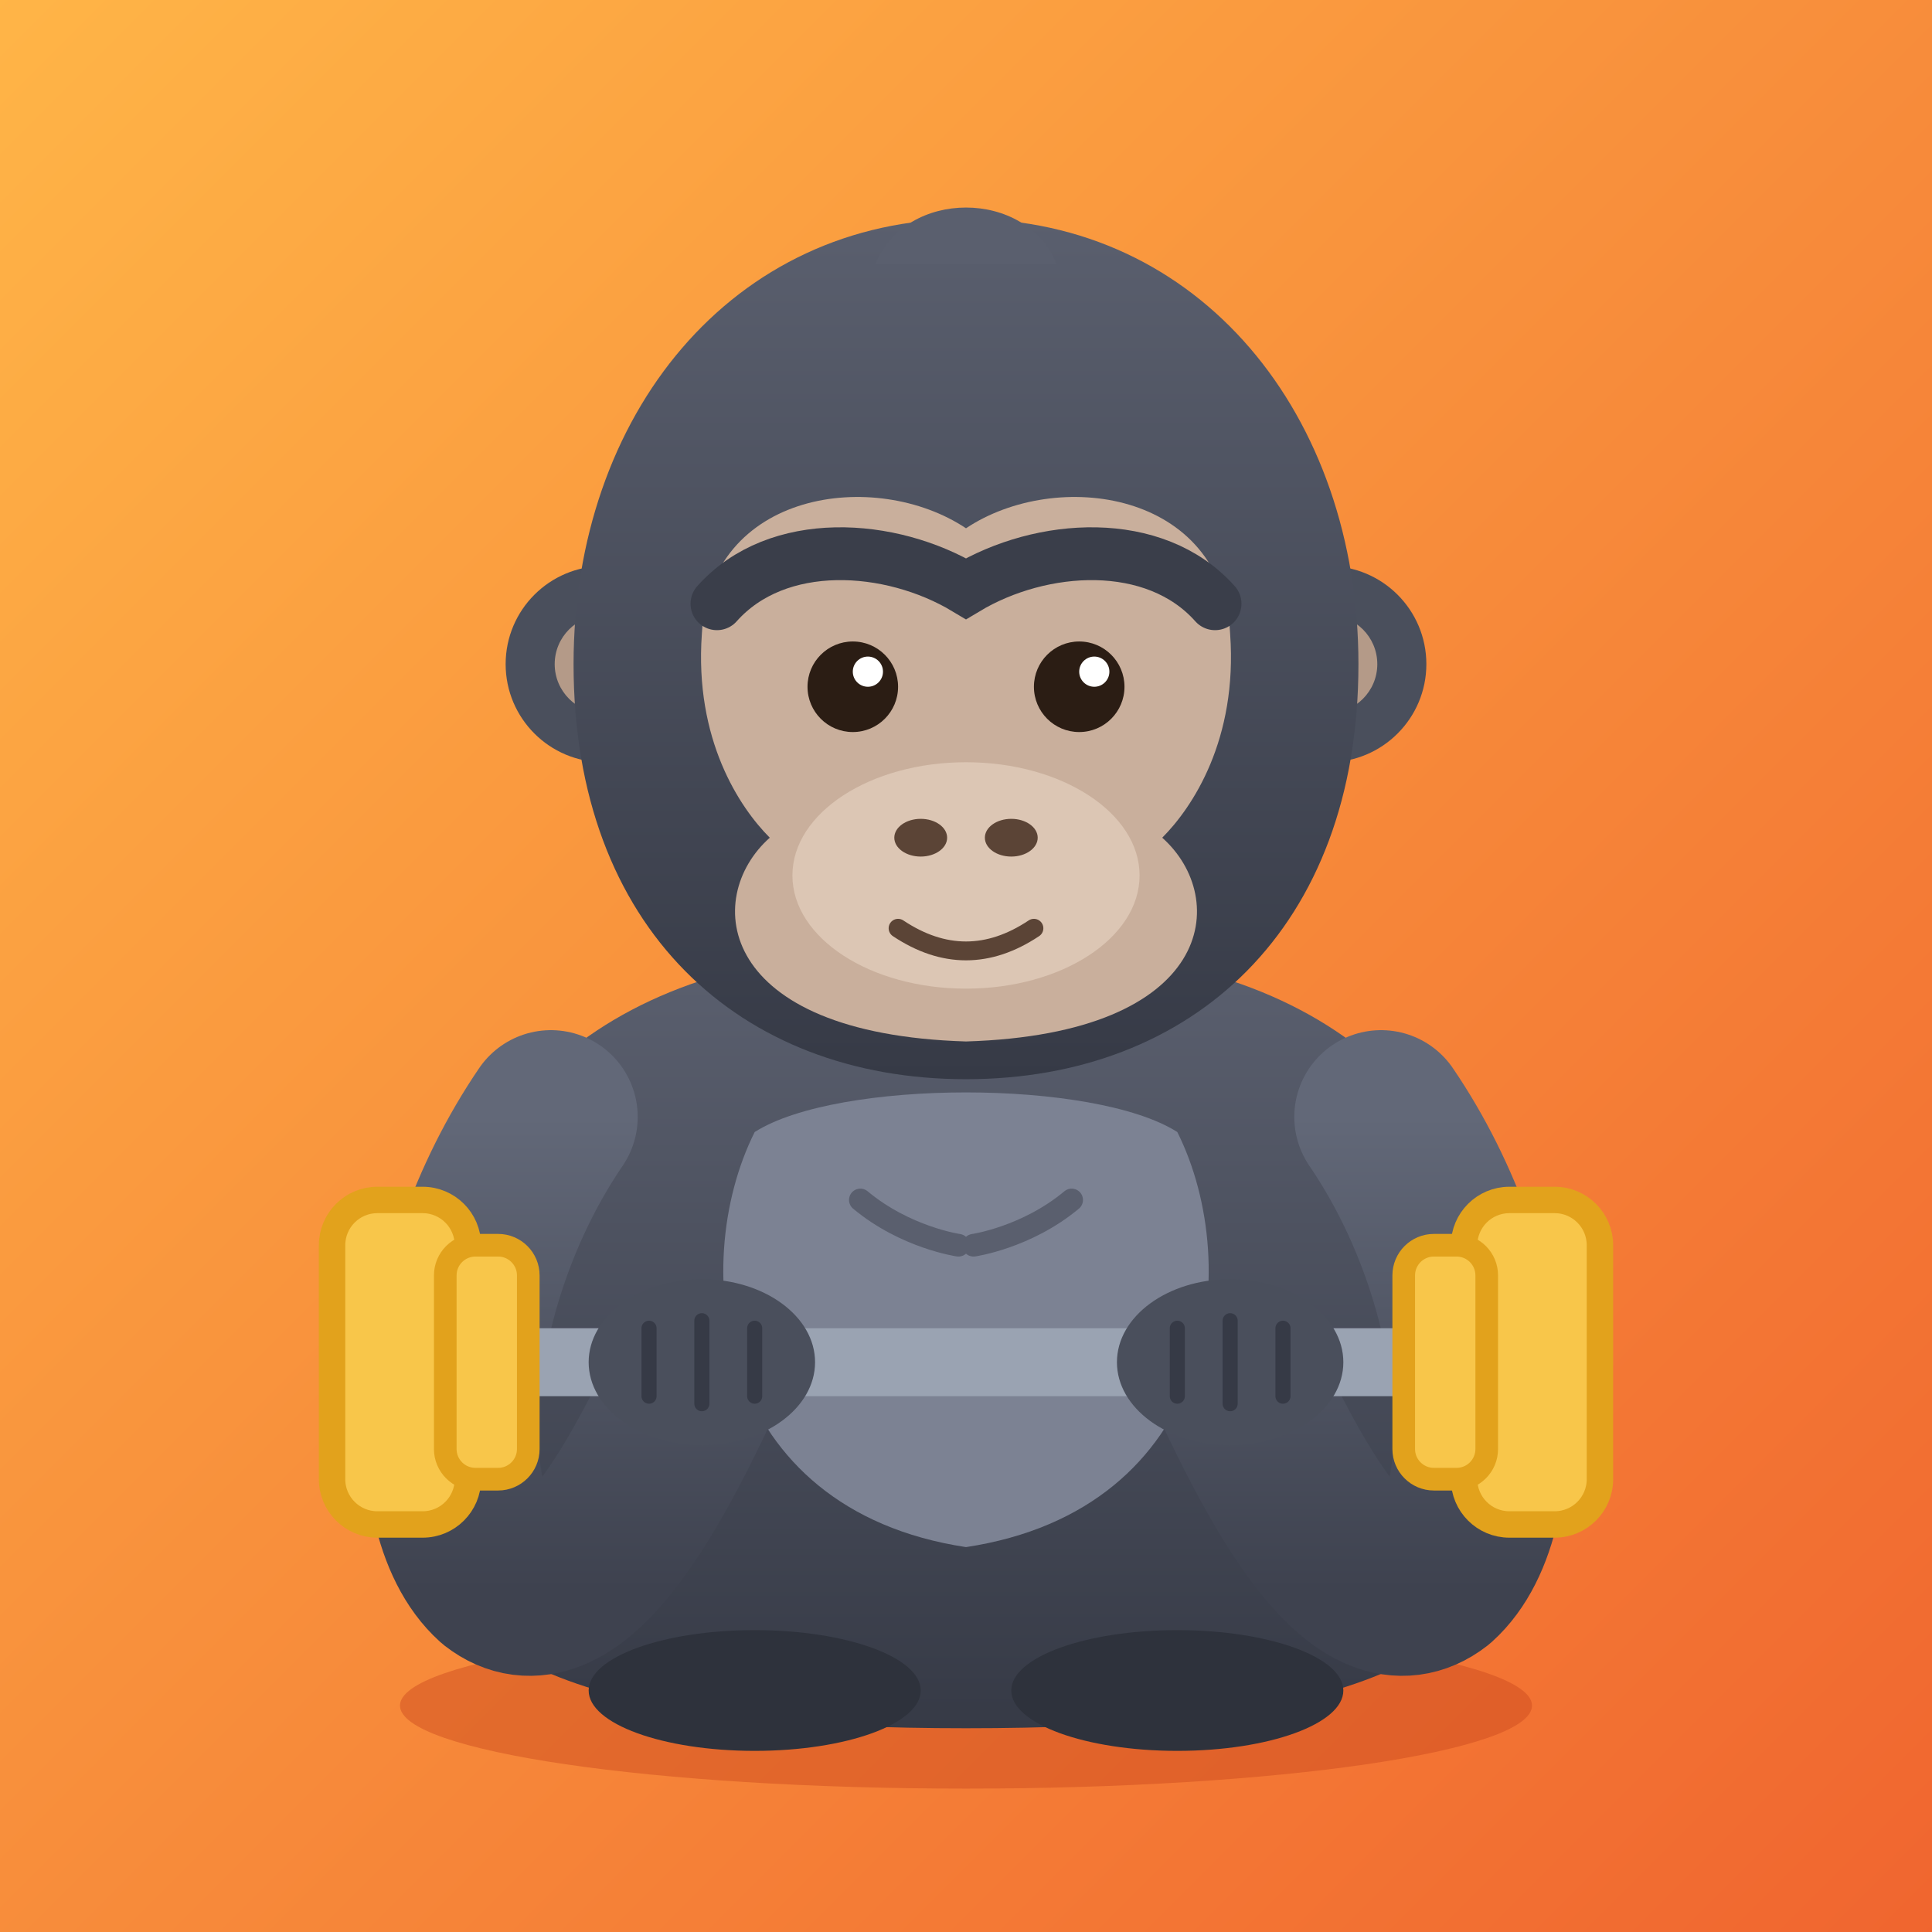
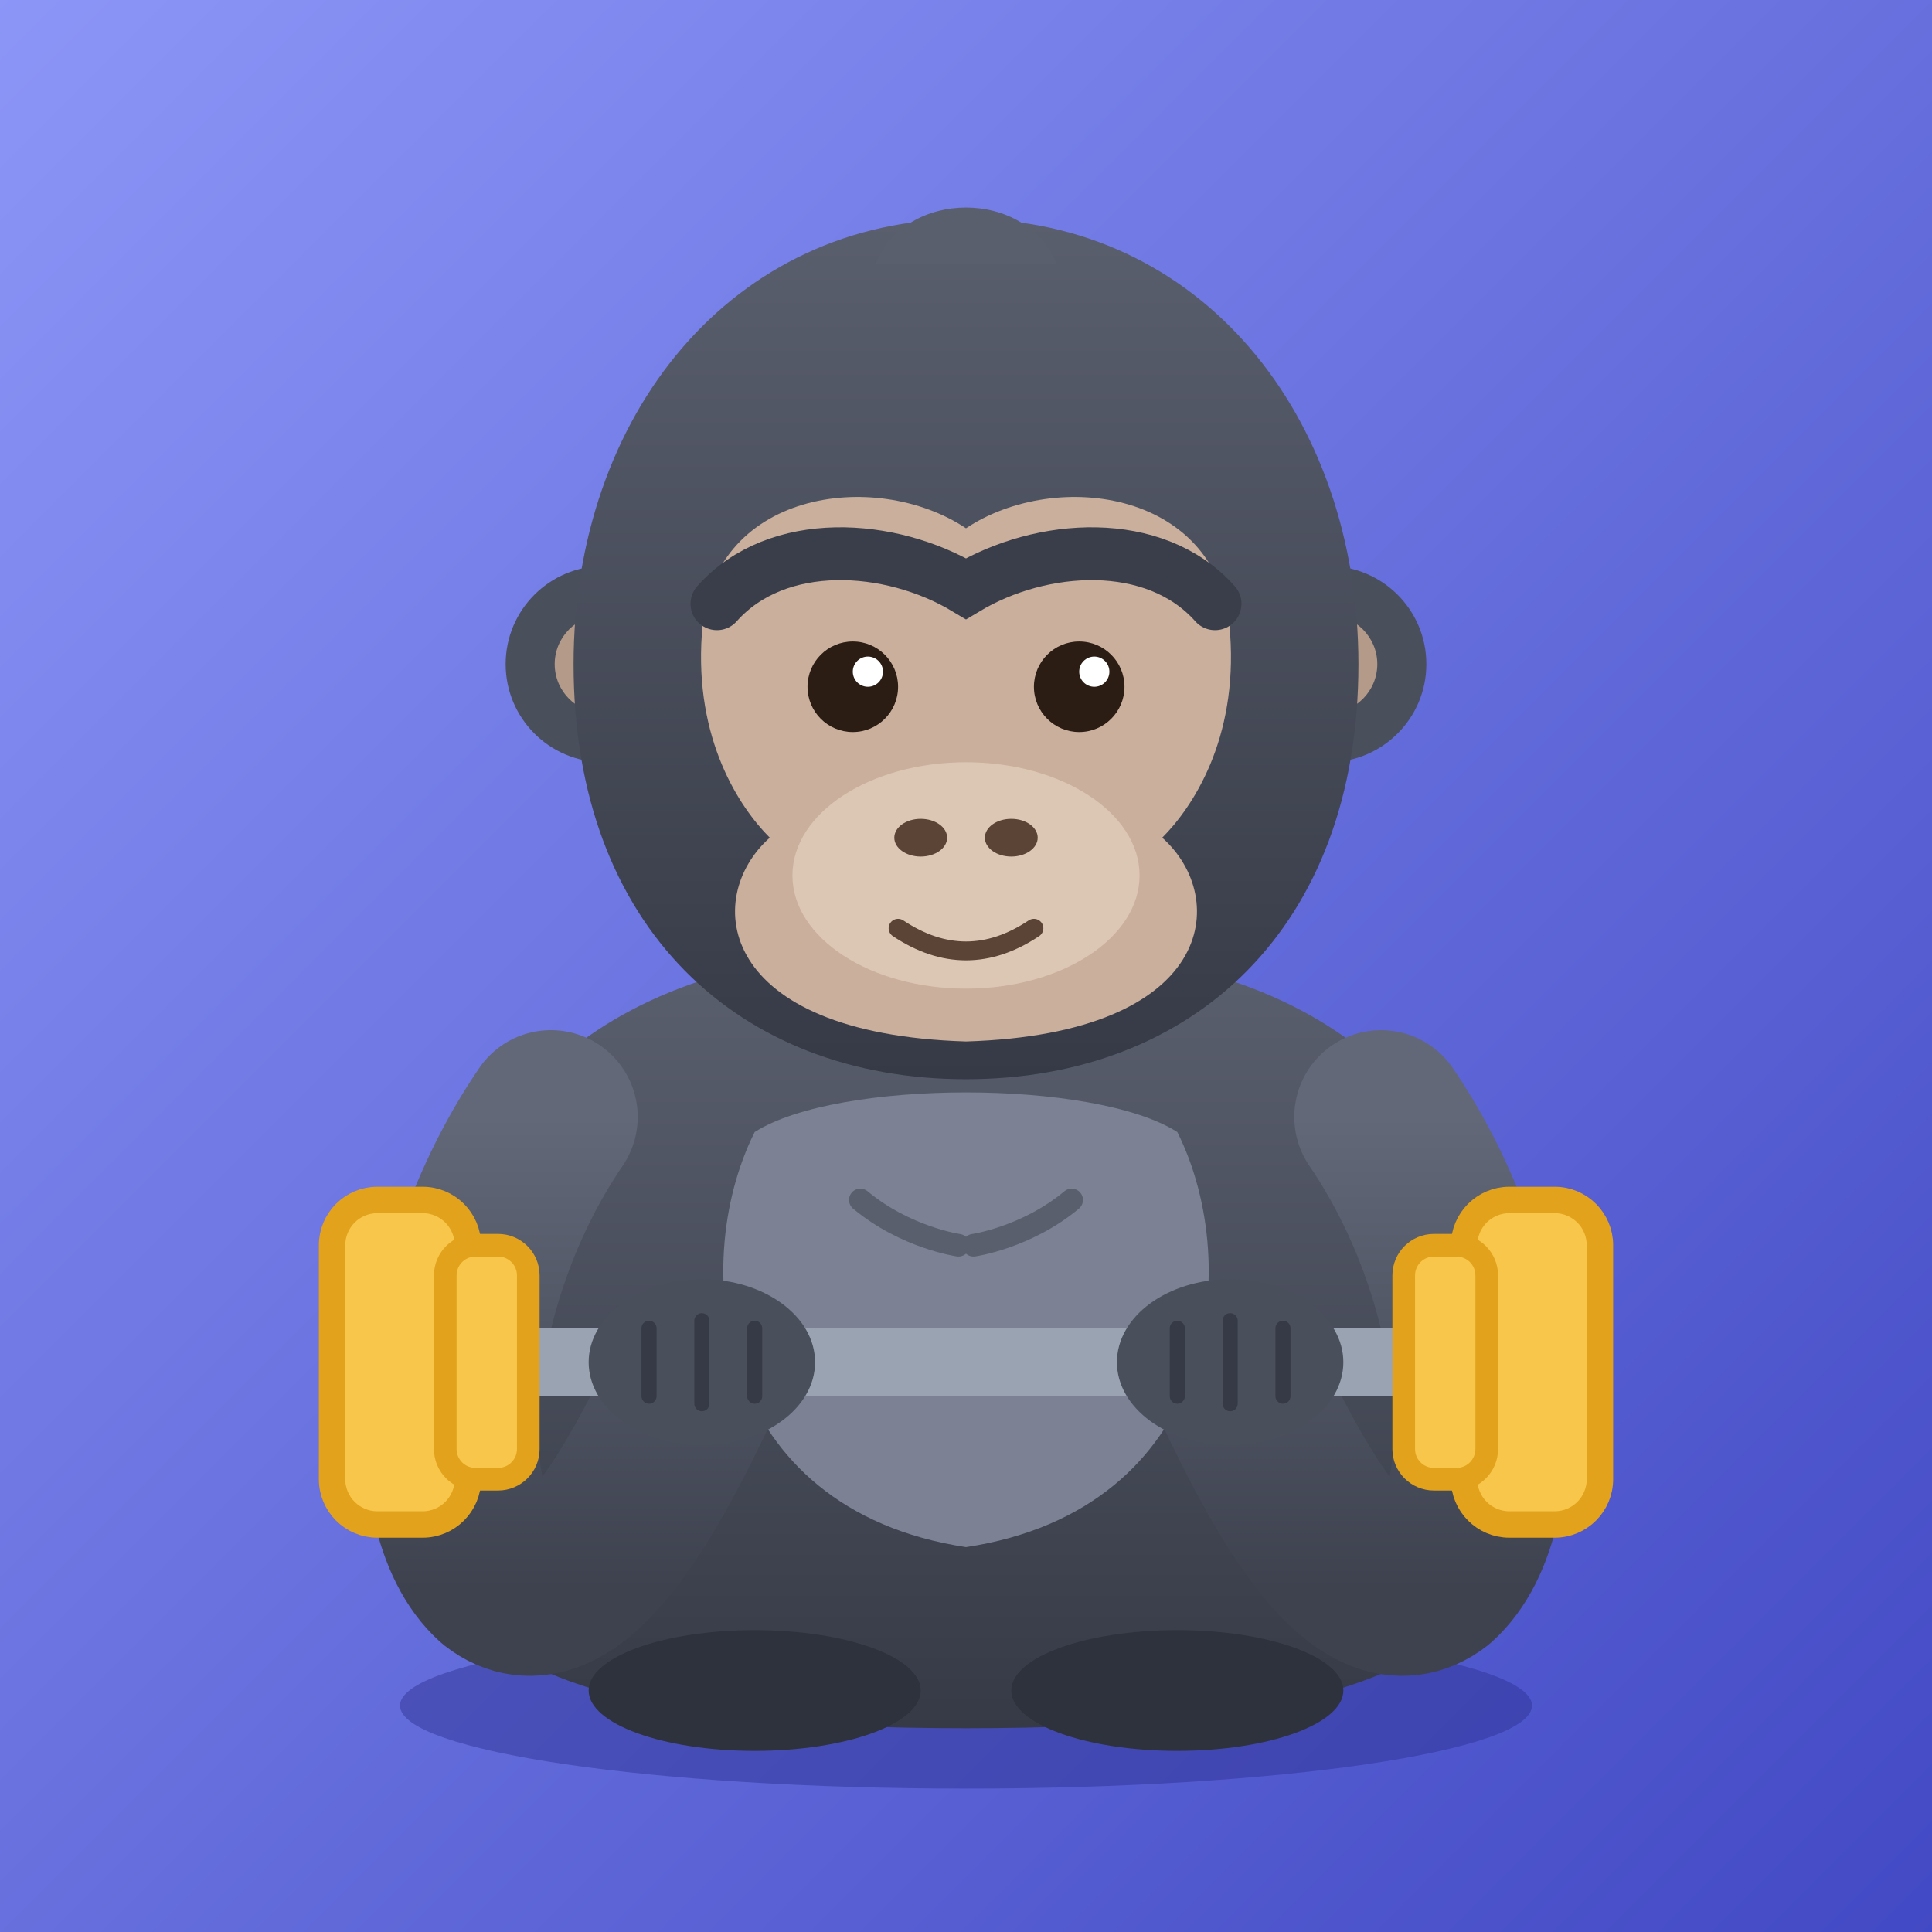
<svg xmlns="http://www.w3.org/2000/svg" viewBox="0 0 512 512">
  <defs>
    <linearGradient id="bg" x1="0" y1="0" x2="1" y2="1">
-       <stop offset="0" stop-color="#FFB547" />
-       <stop offset="1" stop-color="#F0652F" />
+       <stop offset="0" stop-color="#8C96F7" />
+       <stop offset="1" stop-color="#4249C4" />
    </linearGradient>
    <linearGradient id="fur" x1="0" y1="0" x2="0" y2="1">
      <stop offset="0" stop-color="#5A5F6E" />
      <stop offset="1" stop-color="#363A46" />
    </linearGradient>
    <linearGradient id="arm" x1="0" y1="0" x2="0" y2="1">
      <stop offset="0" stop-color="#626878" />
      <stop offset="1" stop-color="#3E424F" />
    </linearGradient>
  </defs>
  <rect width="512" height="512" fill="url(#bg)" />
  <g>
-     <ellipse cx="256" cy="452" rx="150" ry="22" fill="#C9481C" opacity=".45" />
+     <ellipse cx="256" cy="452" rx="150" ry="22" fill="#2B2F8F" opacity=".45" />
    <path d="M110 400C104 320 136 270 200 256H312C376 270 408 320 402 400C398 446 340 458 256 458C172 458 114 446 110 400Z" fill="url(#fur)" />
    <path d="M200 300C222 286 290 286 312 300C330 336 322 400 256 410C190 400 182 336 200 300Z" fill="#7C8293" />
    <path d="M228 318C240 328 254 330 254 330M284 318C272 328 258 330 258 330" fill="none" stroke="#5A5F6E" stroke-width="6" stroke-linecap="round" />
    <circle cx="160" cy="176" r="26" fill="#4A4F5C" />
    <circle cx="160" cy="176" r="13" fill="#B49A88" />
    <circle cx="352" cy="176" r="26" fill="#4A4F5C" />
    <circle cx="352" cy="176" r="13" fill="#B49A88" />
    <path d="M256 58C318 58 360 110 360 176C360 246 316 286 256 286C196 286 152 246 152 176C152 110 194 58 256 58Z" fill="url(#fur)" />
    <path d="M232 70C240 50 272 50 280 70" fill="#5A5F6E" />
    <path d="M256 140C232 124 188 130 186 168C184 196 196 214 204 222C186 238 190 274 256 276C322 274 326 238 308 222C316 214 328 196 326 168C324 130 280 124 256 140Z" fill="#C9AF9C" />
    <path d="M190 160C206 142 236 144 256 156C276 144 306 142 322 160" fill="none" stroke="#3A3E4A" stroke-width="14" stroke-linecap="round" />
    <circle cx="226" cy="182" r="12" fill="#2B1D14" />
    <circle cx="230" cy="178" r="4" fill="#fff" />
    <circle cx="286" cy="182" r="12" fill="#2B1D14" />
    <circle cx="290" cy="178" r="4" fill="#fff" />
    <ellipse cx="256" cy="232" rx="46" ry="30" fill="#DCC6B4" />
    <ellipse cx="244" cy="222" rx="7" ry="5" fill="#5B4436" />
    <ellipse cx="268" cy="222" rx="7" ry="5" fill="#5B4436" />
    <path d="M238 246C250 254 262 254 274 246" fill="none" stroke="#5B4436" stroke-width="5" stroke-linecap="round" />
    <ellipse cx="200" cy="448" rx="44" ry="16" fill="#2E323C" />
    <ellipse cx="312" cy="448" rx="44" ry="16" fill="#2E323C" />
    <path d="M146 296C116 340 112 400 132 418C150 432 170 396 184 366" fill="none" stroke="url(#arm)" stroke-width="46" stroke-linecap="round" stroke-linejoin="round" />
    <path d="M366 296C396 340 400 400 380 418C362 432 342 396 328 366" fill="none" stroke="url(#arm)" stroke-width="46" stroke-linecap="round" stroke-linejoin="round" />
    <rect x="128" y="352" width="256" height="18" rx="9" fill="#9AA3B2" />
    <rect x="88" y="318" width="36" height="86" rx="12" fill="#F8C64A" stroke="#E2A21C" stroke-width="7" />
    <rect x="118" y="330" width="22" height="62" rx="8" fill="#F8C64A" stroke="#E2A21C" stroke-width="6" />
    <rect x="388" y="318" width="36" height="86" rx="12" fill="#F8C64A" stroke="#E2A21C" stroke-width="7" />
    <rect x="372" y="330" width="22" height="62" rx="8" fill="#F8C64A" stroke="#E2A21C" stroke-width="6" />
    <ellipse cx="186" cy="361" rx="30" ry="22" fill="#4A4F5C" />
    <ellipse cx="326" cy="361" rx="30" ry="22" fill="#4A4F5C" />
    <path d="M172 352v18M186 350v22M200 352v18M312 352v18M326 350v22M340 352v18" stroke="#363A46" stroke-width="4" stroke-linecap="round" />
  </g>
</svg>
